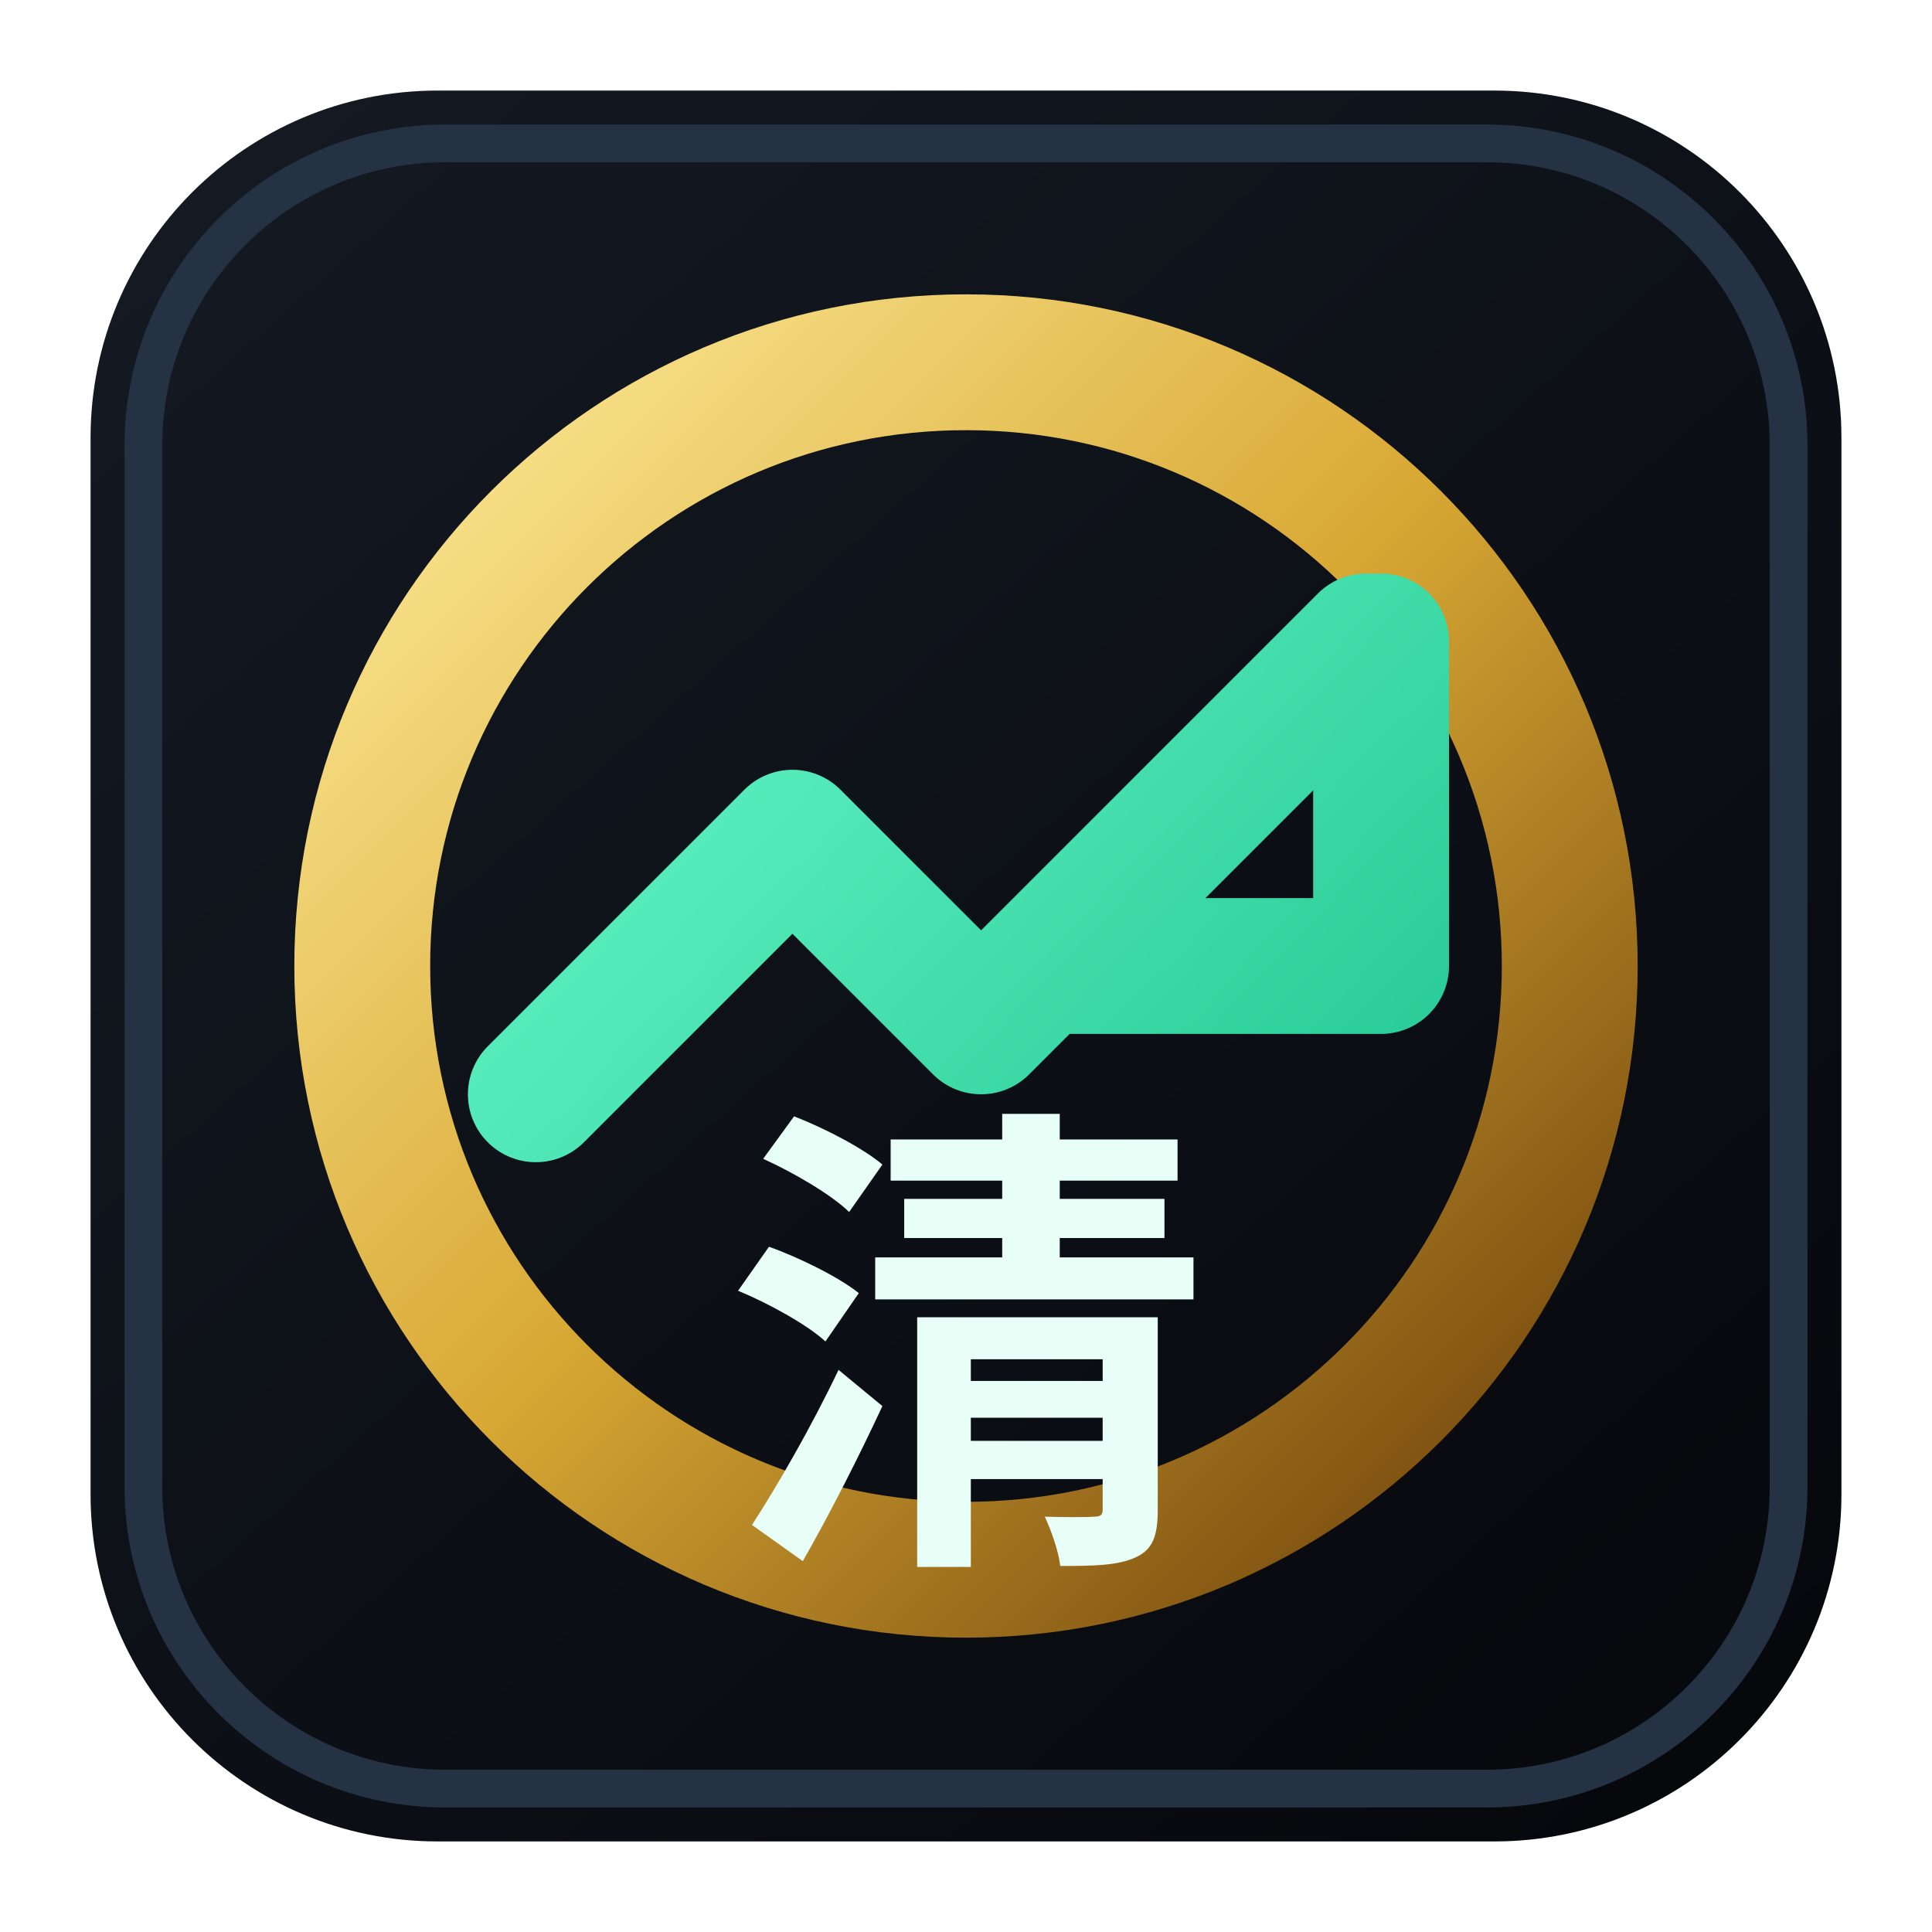
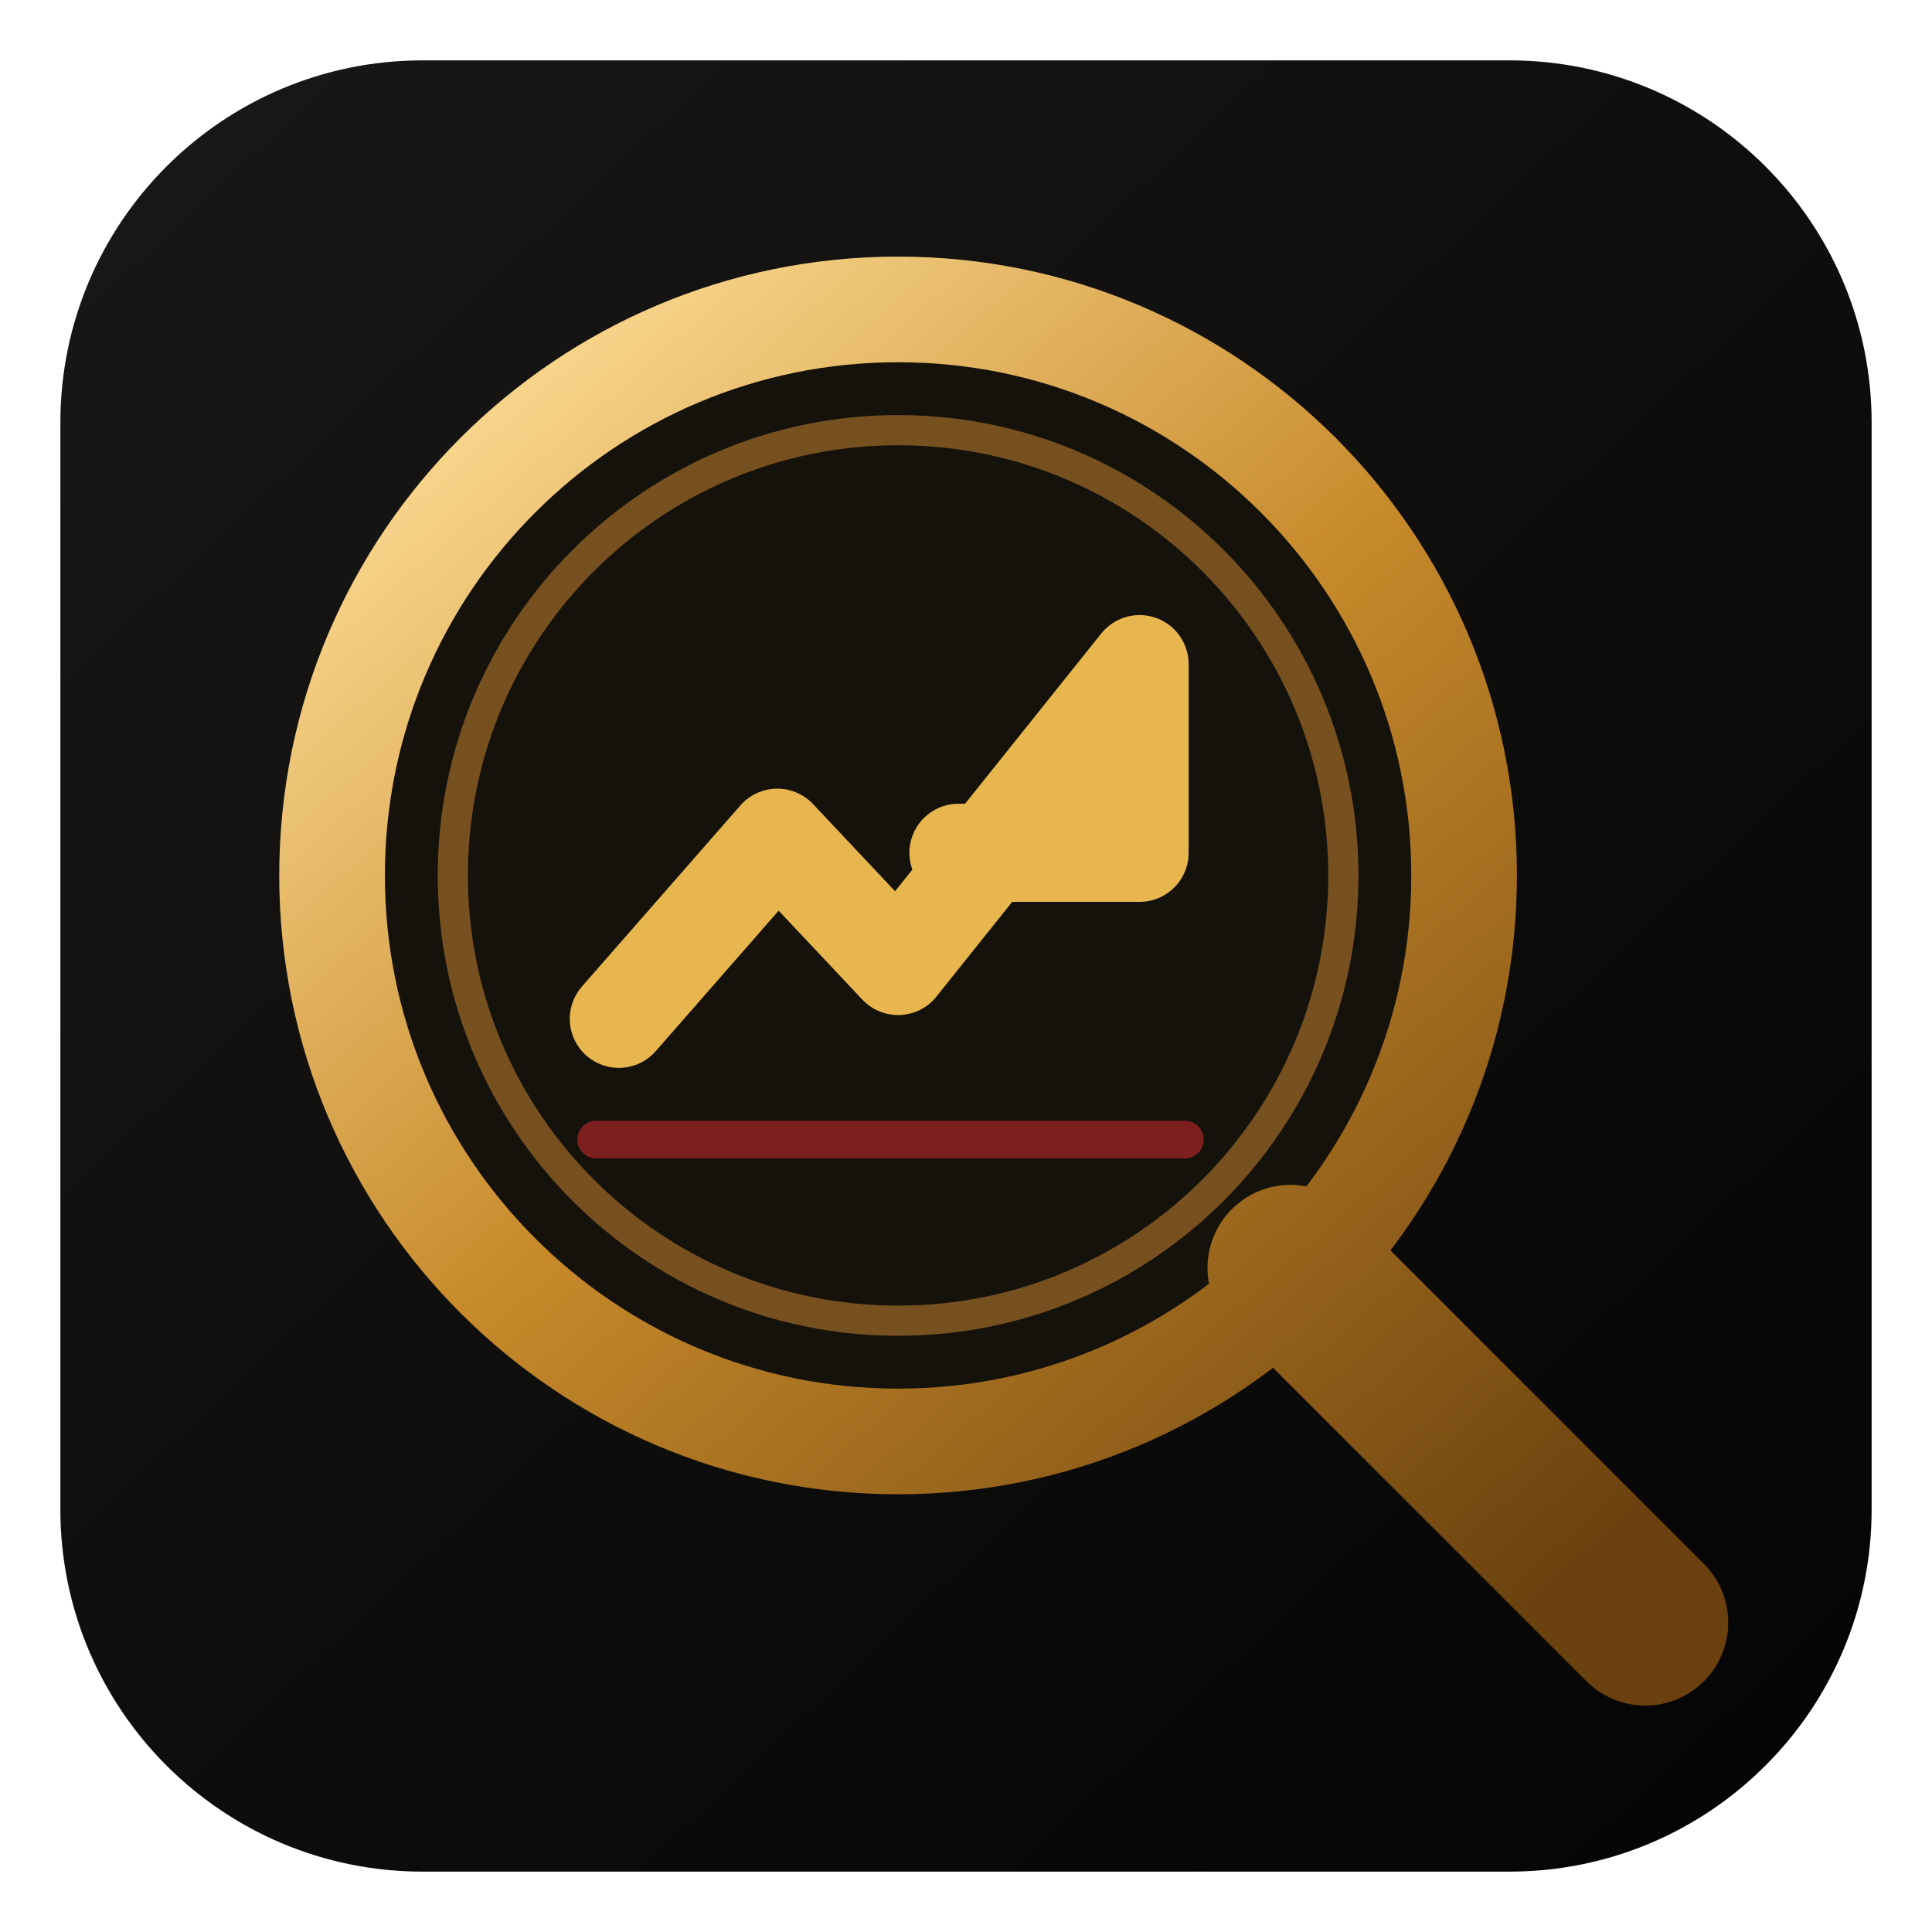
- <svg xmlns="http://www.w3.org/2000/svg" viewBox="0 0 256 256" role="img" aria-label="清价 POE2 icon">
+ <svg xmlns="http://www.w3.org/2000/svg" viewBox="0 0 256 256" role="img" aria-label="流放2查价助手图标">
  <defs>
-     <linearGradient id="bg" x1="32" y1="20" x2="224" y2="236" gradientUnits="userSpaceOnUse">
-       <stop offset="0" stop-color="#141922" />
-       <stop offset="1" stop-color="#06080c" />
+     <linearGradient id="background" x1="24" y1="18" x2="230" y2="238" gradientUnits="userSpaceOnUse">
+       <stop offset="0" stop-color="#181715" />
+       <stop offset="1" stop-color="#050505" />
    </linearGradient>
-     <linearGradient id="coin" x1="64" y1="62" x2="196" y2="194" gradientUnits="userSpaceOnUse">
-       <stop offset="0" stop-color="#f7df86" />
-       <stop offset="0.48" stop-color="#d8a834" />
-       <stop offset="1" stop-color="#7c4f10" />
-     </linearGradient>
-     <linearGradient id="jade" x1="62" y1="65" x2="204" y2="200" gradientUnits="userSpaceOnUse">
-       <stop offset="0" stop-color="#6fffd0" />
-       <stop offset="1" stop-color="#10b981" />
+     <linearGradient id="gold" x1="55" y1="45" x2="204" y2="215" gradientUnits="userSpaceOnUse">
+       <stop offset="0" stop-color="#ffe09a" />
+       <stop offset="0.45" stop-color="#c78a2b" />
+       <stop offset="1" stop-color="#69400e" />
    </linearGradient>
  </defs>
-   <rect x="12" y="12" width="232" height="232" rx="46" fill="url(#bg)" />
-   <rect x="19" y="19" width="218" height="218" rx="40" fill="none" stroke="#243244" stroke-width="5" />
-   <circle cx="128" cy="128" r="80" fill="none" stroke="url(#coin)" stroke-width="18" />
-   <path d="M71 145 L105 111 L130 136 L181 85" fill="none" stroke="url(#jade)" stroke-width="18" stroke-linecap="round" stroke-linejoin="round" />
-   <path d="M183 85 L183 128 L141 128" fill="none" stroke="url(#jade)" stroke-width="18" stroke-linecap="round" stroke-linejoin="round" />
-   <text x="128" y="202" text-anchor="middle" font-family="Microsoft YaHei UI, Segoe UI, Arial, sans-serif" font-size="64" font-weight="800" fill="#e8fff7">清</text>
+   <rect x="8" y="8" width="240" height="240" rx="48" fill="url(#background)" />
+   <circle cx="119" cy="116" r="75" fill="#15110b" stroke="url(#gold)" stroke-width="14" />
+   <circle cx="119" cy="116" r="59" fill="none" stroke="#76501f" stroke-width="4" />
+   <path d="M171 168 L218 215" fill="none" stroke="url(#gold)" stroke-width="22" stroke-linecap="round" />
+   <path d="M82 135 L103 111 L119 128 L151 88 M151 88 L151 113 L127 113" fill="none" stroke="#e8b64e" stroke-width="13" stroke-linecap="round" stroke-linejoin="round" />
+   <path d="M79 151 H157" fill="none" stroke="#7d1f1f" stroke-width="5" stroke-linecap="round" />
</svg>
